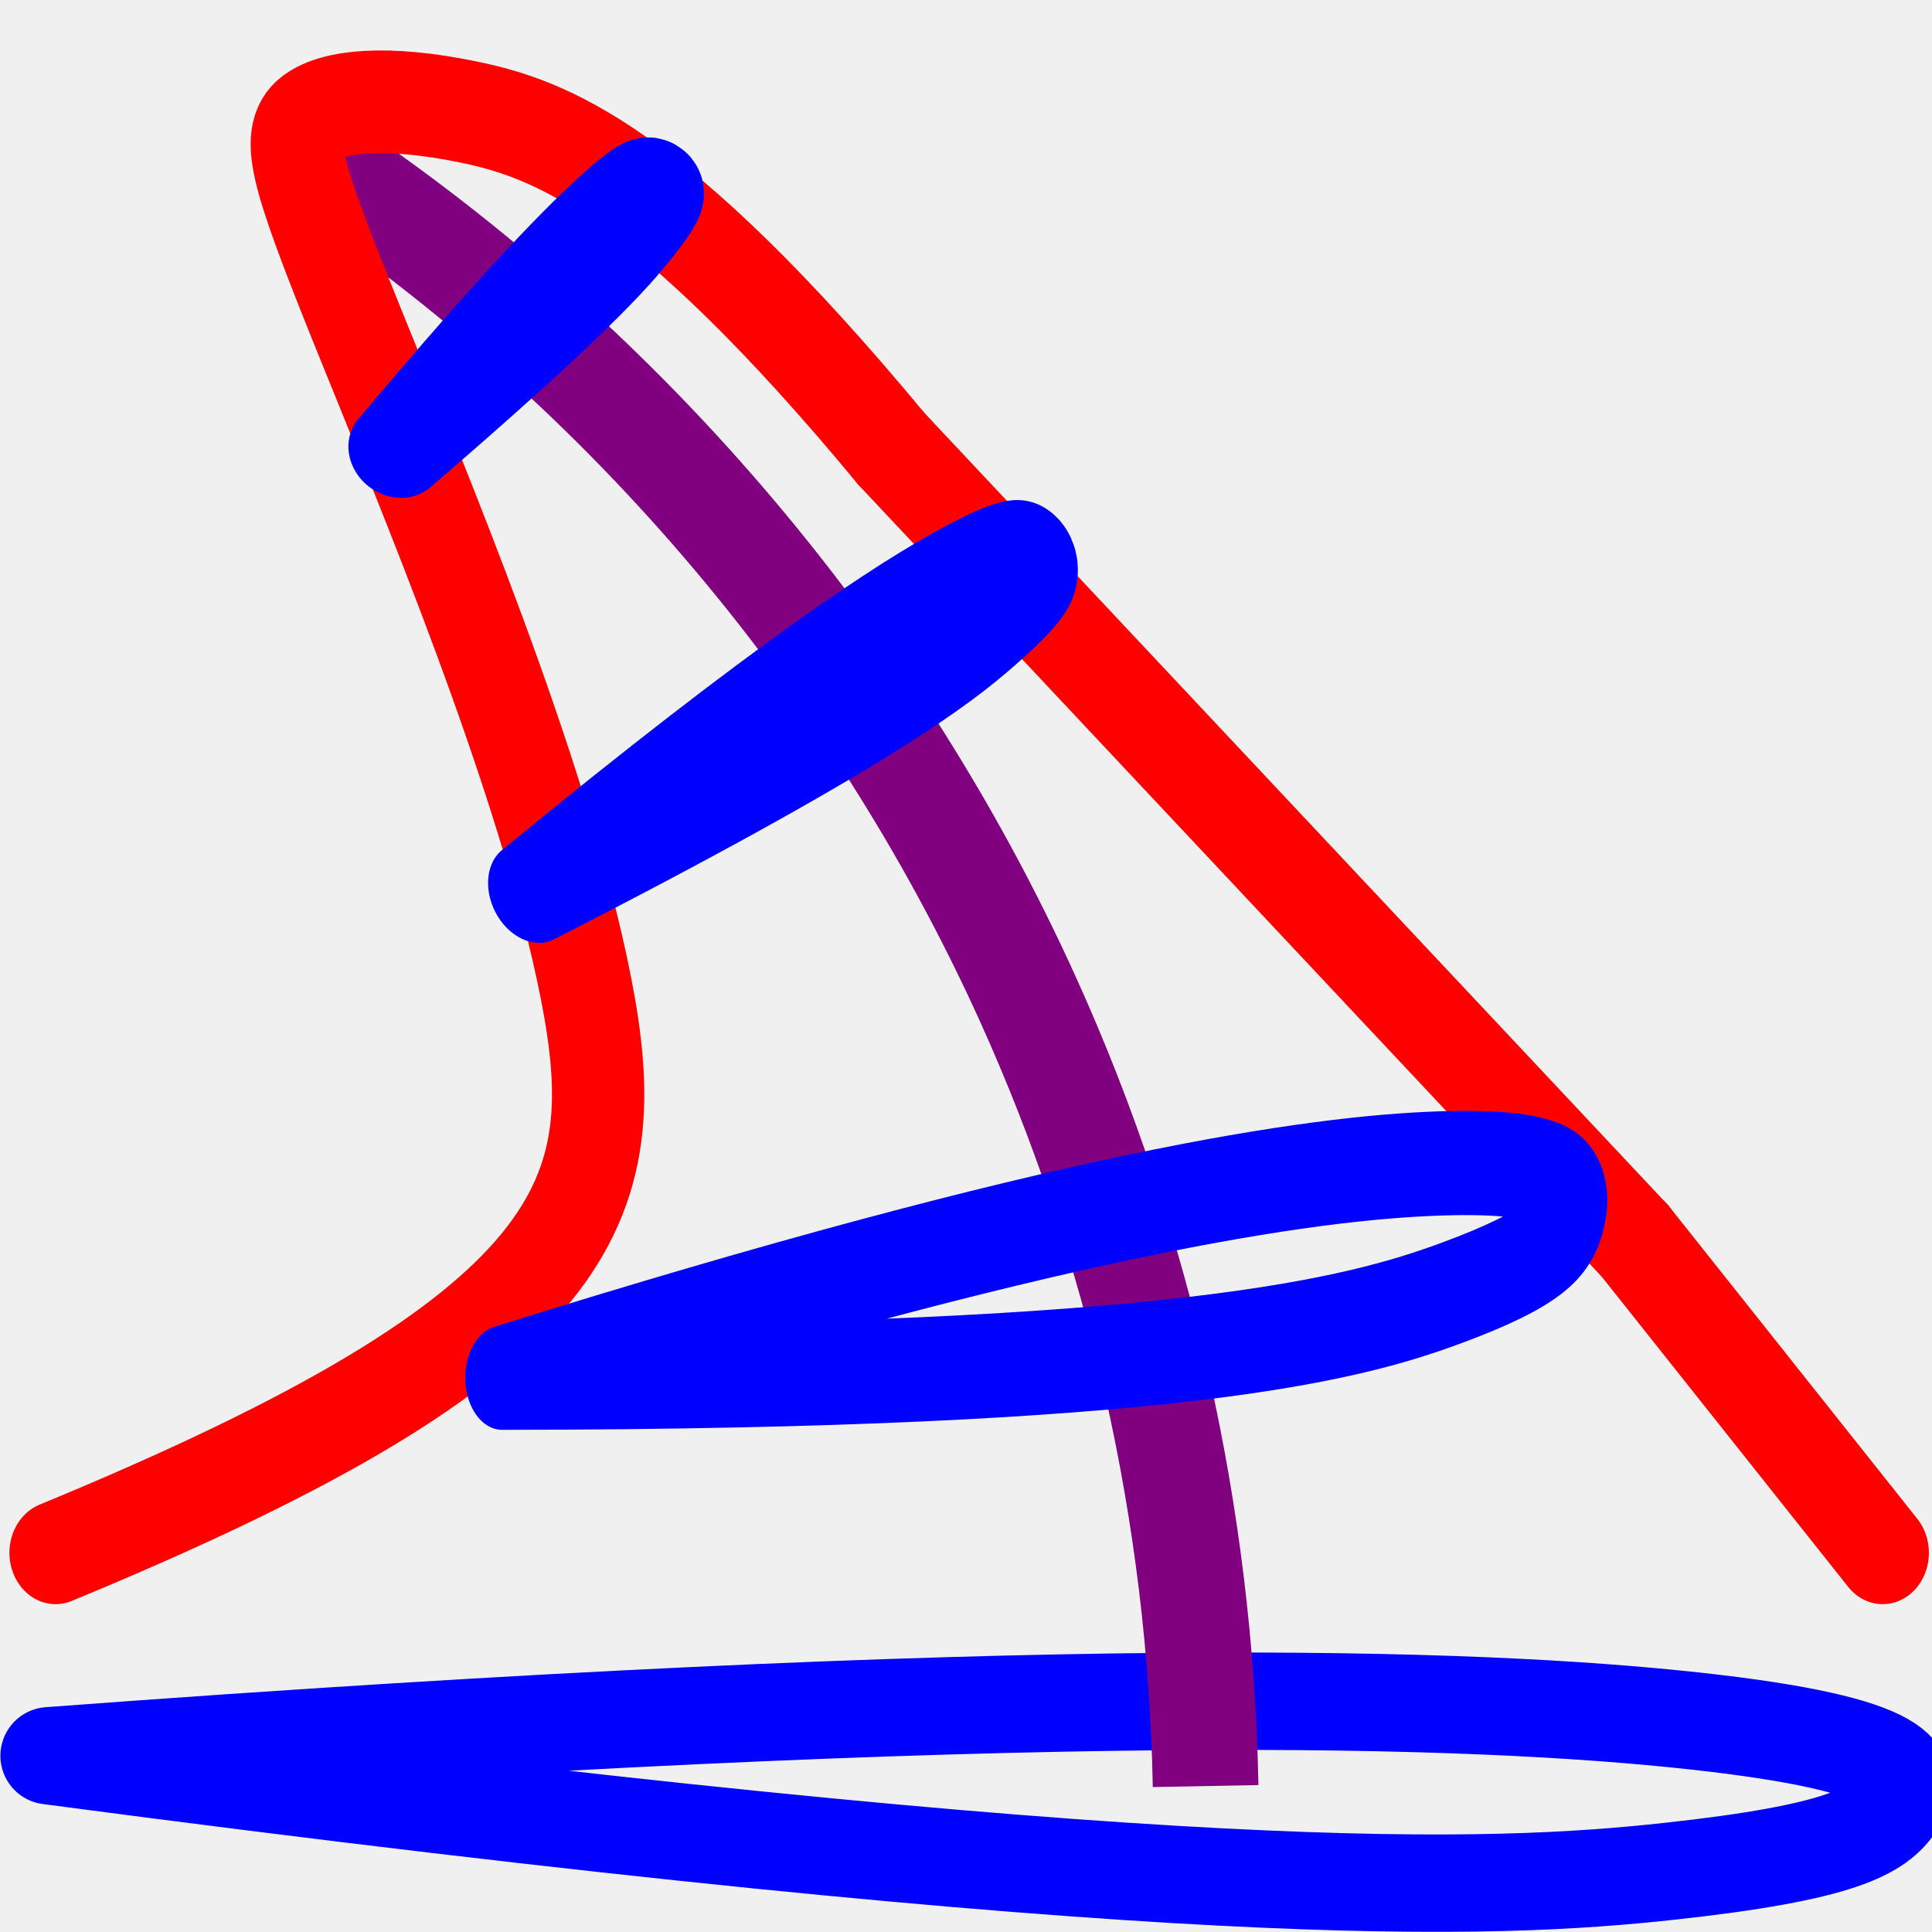
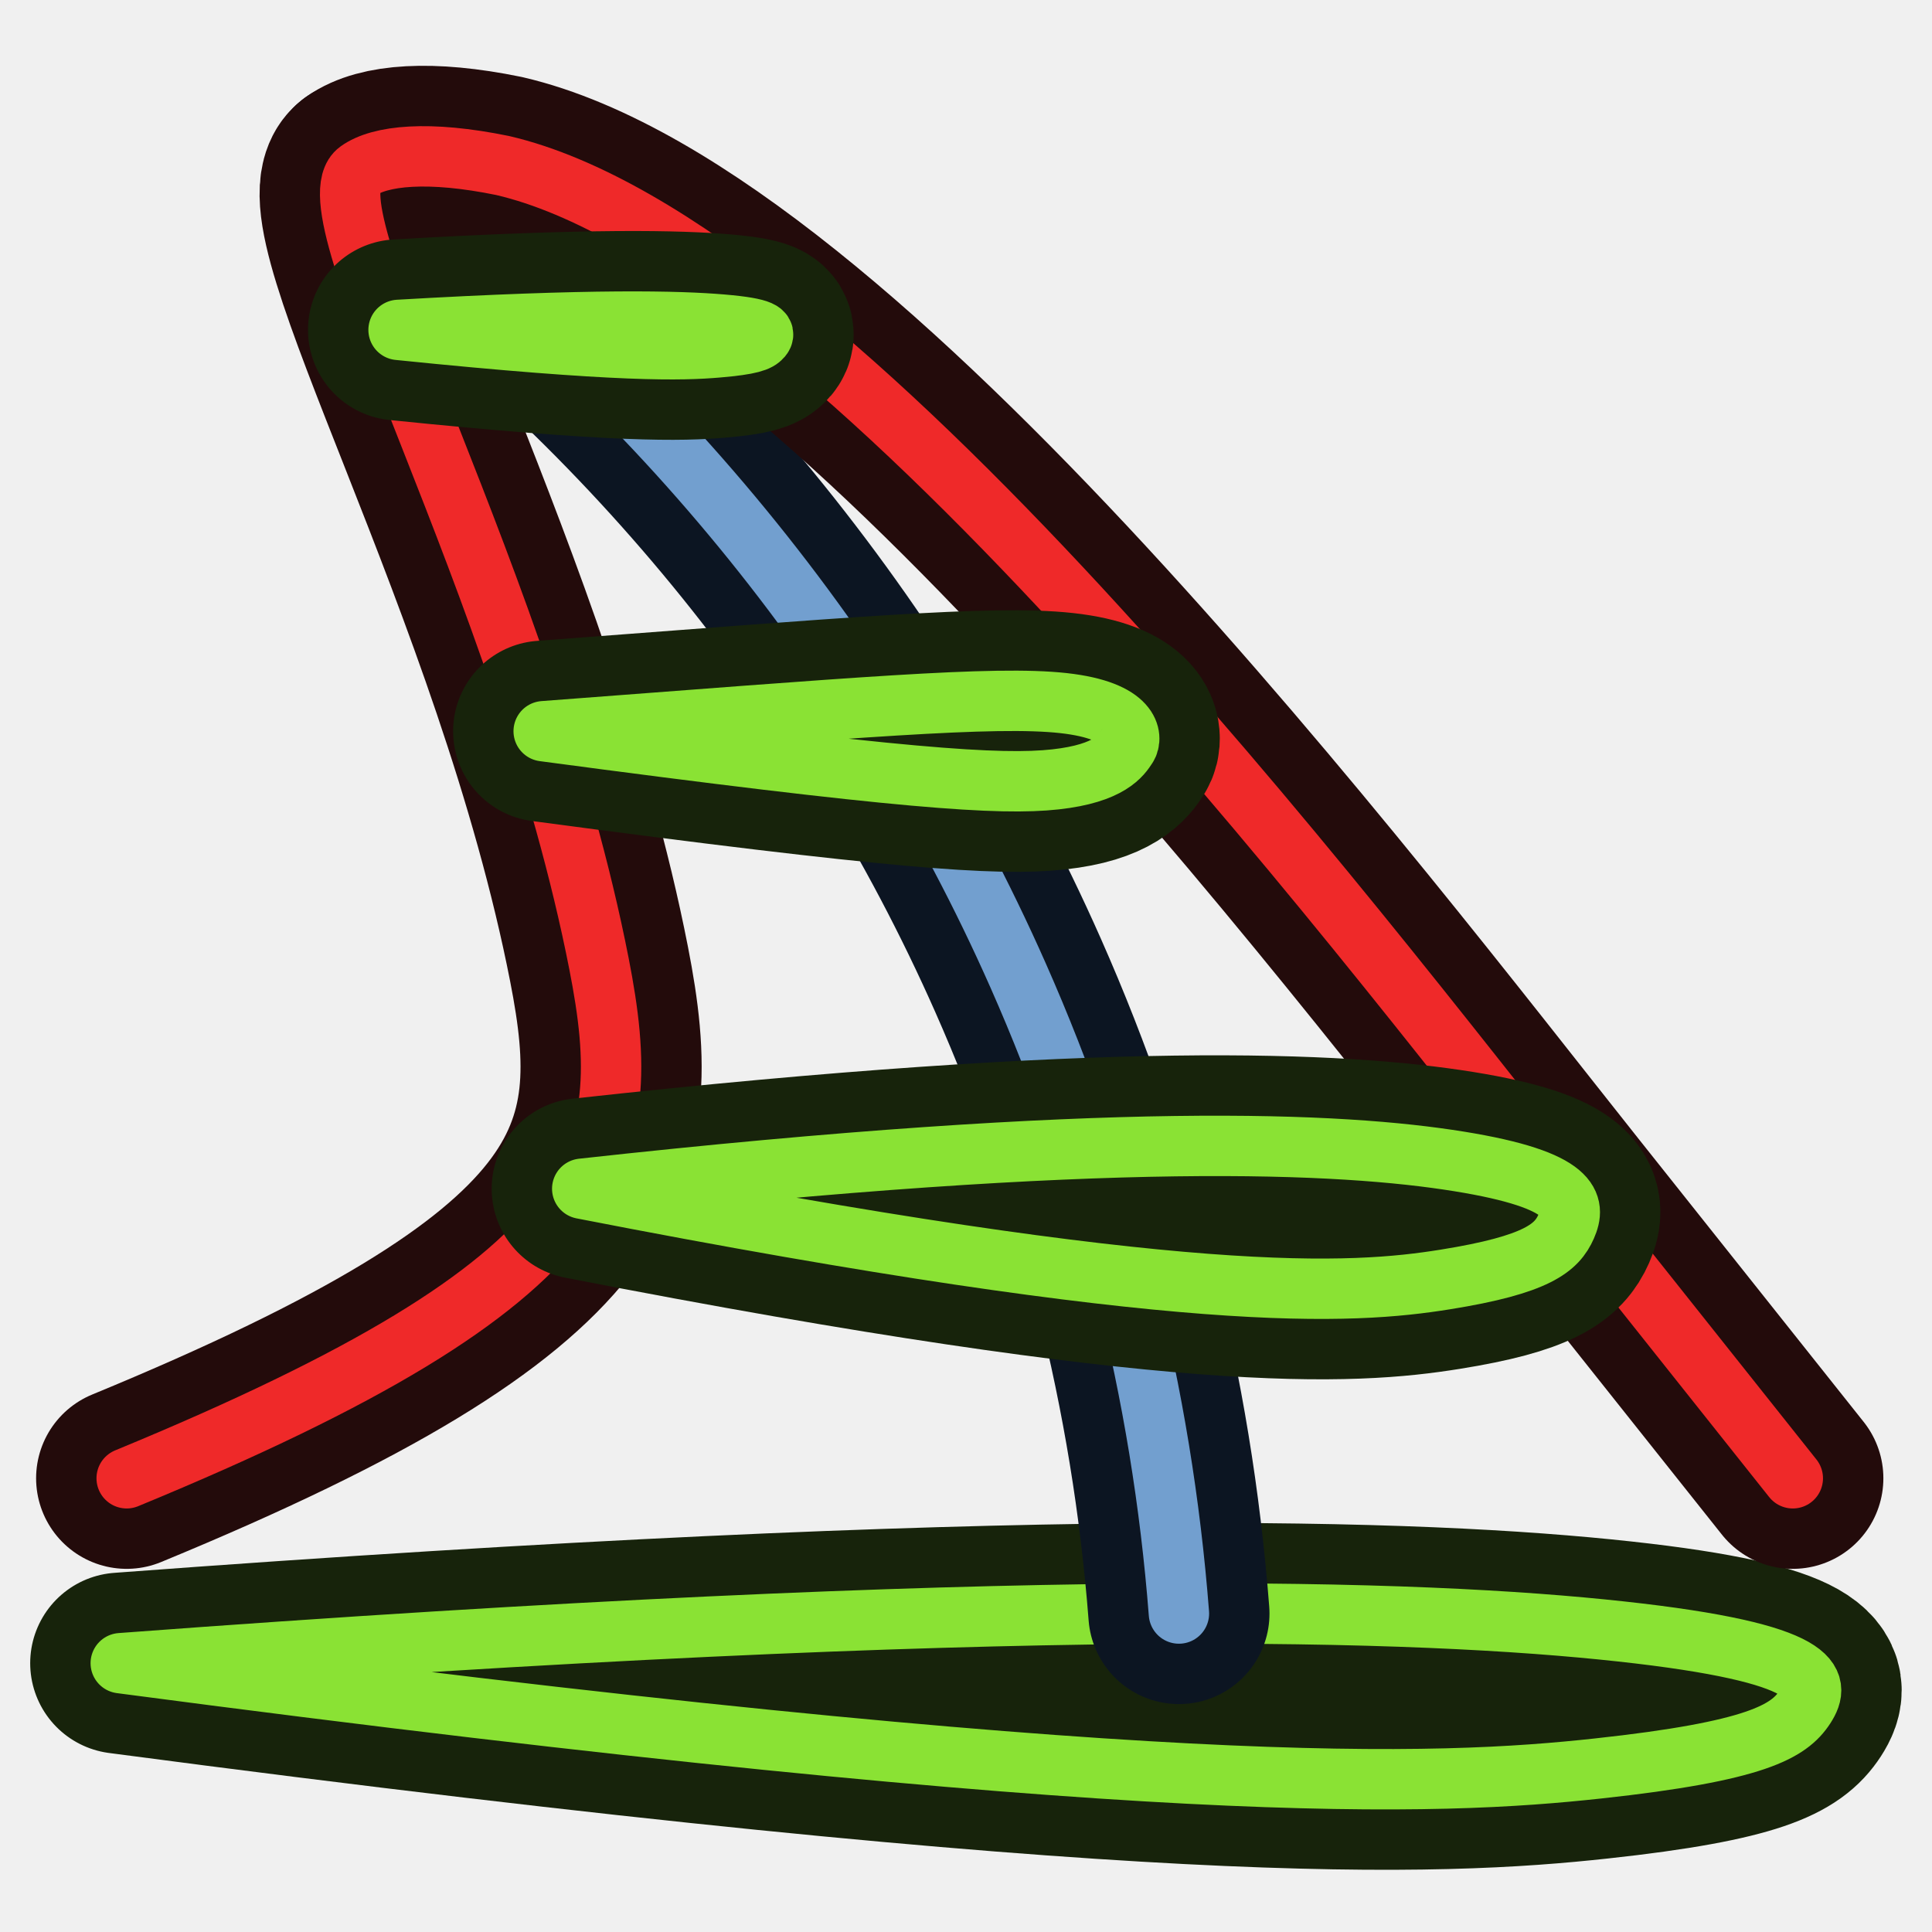
- <svg xmlns="http://www.w3.org/2000/svg" width="64" version="1.2" height="64" viewBox="0 0 169.333 169.333" id="svg235">
-   <defs id="defs6">
-     </defs>
-   <g style="font-style:normal;font-weight:400;font-size:31.75px;font-family:'Noto Sans';fill:none;fill-rule:evenodd;stroke:#000000;stroke-width:1;stroke-linecap:square;stroke-linejoin:bevel;stroke-opacity:1" id="g8" font-size="31.75" font-weight="400" font-style="normal" transform="translate(-1203.641,-1148.044)" />
-   <g style="font-style:normal;font-weight:400;font-size:31.75px;font-family:'Noto Sans';fill:none;fill-rule:evenodd;stroke:#000000;stroke-width:1;stroke-linecap:square;stroke-linejoin:bevel;stroke-opacity:1" id="g10" font-size="31.75" transform="translate(-1203.641,951.9563)" font-weight="400" font-style="normal" />
-   <g style="font-style:normal;font-weight:400;font-size:31.75px;font-family:'Noto Sans';fill:none;fill-rule:evenodd;stroke:#000000;stroke-width:1;stroke-linecap:square;stroke-linejoin:bevel;stroke-opacity:1" id="g12" font-size="31.75" transform="translate(-1203.641,951.9563)" font-weight="400" font-style="normal" />
-   <g style="font-style:normal;font-weight:400;font-size:31.75px;font-family:'Noto Sans';fill:none;fill-rule:evenodd;stroke:#000000;stroke-width:1;stroke-linecap:square;stroke-linejoin:bevel;stroke-opacity:1" id="g14" font-size="31.75" transform="matrix(2.82319,0,0,2.82258,-1203.641,-1148.044)" font-weight="400" font-style="normal" />
-   <g style="font-style:normal;font-weight:400;font-size:31.75px;font-family:'Noto Sans';fill:none;fill-rule:evenodd;stroke:#000000;stroke-width:1;stroke-linecap:square;stroke-linejoin:bevel;stroke-opacity:1" id="g16" font-size="31.75" transform="matrix(2.82319,0,0,2.82258,-1203.641,-1148.044)" font-weight="400" font-style="normal" />
-   <g style="font-style:normal;font-weight:400;font-size:31.75px;font-family:'Noto Sans';fill:none;fill-rule:evenodd;stroke:#000000;stroke-width:1;stroke-linecap:square;stroke-linejoin:bevel;stroke-opacity:1" id="g18" font-size="31.75" transform="matrix(2.82319,0,0,2.82258,-1203.641,-1148.044)" font-weight="400" font-style="normal" />
-   <g style="font-style:normal;font-weight:400;font-size:31.75px;font-family:'Noto Sans';fill:none;fill-rule:evenodd;stroke:#000000;stroke-width:1;stroke-linecap:square;stroke-linejoin:bevel;stroke-opacity:1" id="g20" font-size="31.75" transform="matrix(2.82319,0,0,2.82258,-1203.641,-1148.044)" font-weight="400" font-style="normal" />
-   <g style="font-style:normal;font-weight:400;font-size:31.75px;font-family:'Noto Sans';fill:none;fill-rule:evenodd;stroke:#000000;stroke-width:1;stroke-linecap:square;stroke-linejoin:bevel;stroke-opacity:1" id="g22" font-size="31.75" font-weight="400" font-style="normal" transform="translate(-1203.641,-1148.044)" />
-   <g style="font-style:normal;font-weight:400;font-size:31.75px;font-family:'Noto Sans';fill:none;fill-rule:evenodd;stroke:#000000;stroke-width:1;stroke-linecap:square;stroke-linejoin:bevel;stroke-opacity:1" id="g24" font-size="31.75" transform="matrix(2.82319,0,0,2.82258,-1203.641,-1148.044)" font-weight="400" font-style="normal" />
-   <g style="font-style:normal;font-weight:400;font-size:31.75px;font-family:'Noto Sans';fill:none;fill-rule:evenodd;stroke:#000000;stroke-width:1;stroke-linecap:square;stroke-linejoin:bevel;stroke-opacity:1" id="g26" font-size="31.75" transform="translate(284.4786,-98.04368)" font-weight="400" font-style="normal" />
-   <g style="font-style:normal;font-weight:400;font-size:31.75px;font-family:'Noto Sans';fill:none;fill-rule:evenodd;stroke:#000000;stroke-width:1;stroke-linecap:square;stroke-linejoin:bevel;stroke-opacity:1" id="g28" font-size="31.75" transform="translate(284.4786,-98.04368)" font-weight="400" font-style="normal" />
-   <g style="font-style:normal;font-weight:400;font-size:31.75px;font-family:'Noto Sans';fill:none;fill-rule:evenodd;stroke:#000000;stroke-width:1;stroke-linecap:square;stroke-linejoin:bevel;stroke-opacity:1" id="g30" font-size="31.75" transform="translate(277.4286,121.7663)" font-weight="400" font-style="normal" />
-   <g style="font-style:normal;font-weight:400;font-size:31.75px;font-family:'Noto Sans';fill:none;fill-rule:evenodd;stroke:#000000;stroke-width:1;stroke-linecap:square;stroke-linejoin:bevel;stroke-opacity:1" id="g32" font-size="31.75" transform="matrix(0.353,0,0,0.353,269.4286,174.6263)" font-weight="400" font-style="normal" />
-   <g style="font-style:normal;font-weight:400;font-size:31.75px;font-family:'Noto Sans';fill:none;fill-rule:evenodd;stroke:#000000;stroke-width:1;stroke-linecap:square;stroke-linejoin:bevel;stroke-opacity:1" id="g34" font-size="31.75" transform="matrix(0.353,0,0,0.353,269.4286,174.6263)" font-weight="400" font-style="normal" />
-   <g style="font-style:normal;font-weight:400;font-size:31.75px;font-family:'Noto Sans';fill:none;fill-rule:evenodd;stroke:#000000;stroke-width:1;stroke-linecap:square;stroke-linejoin:bevel;stroke-opacity:1" id="g36" font-size="31.75" transform="matrix(0.353,0,0,0.353,269.4286,174.6263)" font-weight="400" font-style="normal" />
-   <g style="font-style:normal;font-weight:400;font-size:31.75px;font-family:'Noto Sans';fill:none;fill-rule:evenodd;stroke:#000000;stroke-width:1;stroke-linecap:square;stroke-linejoin:bevel;stroke-opacity:1" id="g38" font-size="31.75" transform="matrix(0.353,0,0,0.353,269.4286,174.6263)" font-weight="400" font-style="normal" />
-   <g style="font-style:normal;font-weight:400;font-size:31.75px;font-family:'Noto Sans';fill:none;fill-rule:evenodd;stroke:#000000;stroke-width:1;stroke-linecap:square;stroke-linejoin:bevel;stroke-opacity:1" id="g40" font-size="31.75" font-weight="400" font-style="normal" transform="translate(-1203.641,-1148.044)" />
-   <g style="font-style:normal;font-weight:400;font-size:31.75px;font-family:'Noto Sans';fill:none;fill-rule:evenodd;stroke:#000000;stroke-width:1;stroke-linecap:square;stroke-linejoin:bevel;stroke-opacity:1" id="g42" font-size="31.75" transform="matrix(0.353,0,0,0.353,269.4286,174.6263)" font-weight="400" font-style="normal" />
-   <g style="font-style:normal;font-weight:400;font-size:31.75px;font-family:'Noto Sans';fill:none;fill-rule:evenodd;stroke:#000000;stroke-width:1;stroke-linecap:square;stroke-linejoin:bevel;stroke-opacity:1" id="g44" font-size="31.75" transform="matrix(0.353,0,0,0.353,269.4286,174.6263)" font-weight="400" font-style="normal" />
-   <g style="font-style:normal;font-weight:400;font-size:31.75px;font-family:'Noto Sans';fill:none;fill-rule:evenodd;stroke:#000000;stroke-width:1;stroke-linecap:square;stroke-linejoin:bevel;stroke-opacity:1" id="g46" font-size="31.75" transform="translate(277.4286,121.7663)" font-weight="400" font-style="normal" />
-   <g style="font-style:normal;font-weight:400;font-size:31.75px;font-family:'Noto Sans';fill:none;fill-rule:evenodd;stroke:#000000;stroke-width:1;stroke-linecap:square;stroke-linejoin:bevel;stroke-opacity:1" id="g48" font-size="31.75" transform="translate(284.4786,-98.04368)" font-weight="400" font-style="normal" />
-   <g style="font-style:normal;font-weight:400;font-size:31.75px;font-family:'Noto Sans';fill:none;fill-opacity:1;fill-rule:evenodd;stroke:none;stroke-width:26.458;stroke-linecap:square;stroke-linejoin:bevel;stroke-miterlimit:4;stroke-dasharray:none" id="g52" font-size="31.75" transform="matrix(0.3057893,0,0,0.3402622,87.19045,78.56593)" font-weight="400" font-style="normal">
-     <path style="vector-effect:non-scaling-stroke;fill:none;fill-rule:evenodd;stroke-width:26.458;stroke-miterlimit:4;stroke-dasharray:none" id="path50" d="m -265.5,169.083 c 325.6,38.71 414.65,34.617 464.342,29.766 49.691,-4.852 60.025,-10.462 65.041,-17.398 5.017,-6.936 4.717,-15.198 -57.808,-21.337 C 143.55,153.974 18.8,149.958 -265.5,169.083" />
-   </g>
-   <g style="font-style:normal;font-weight:400;font-size:31.75px;font-family:'Noto Sans';fill:none;fill-rule:evenodd;stroke:#000000;stroke-width:1;stroke-linecap:square;stroke-linejoin:bevel;stroke-opacity:1" id="g54" font-size="31.75" transform="translate(284.4786,-98.04368)" font-weight="400" font-style="normal" />
-   <g style="font-style:normal;font-weight:400;font-size:31.75px;font-family:'Noto Sans';fill:none;fill-rule:evenodd;stroke:#000000;stroke-width:1;stroke-linecap:square;stroke-linejoin:bevel;stroke-opacity:1" id="g56" font-size="31.75" transform="translate(284.4786,-98.04368)" font-weight="400" font-style="normal" />
-   <g style="font-style:normal;font-weight:400;font-size:31.75px;font-family:'Noto Sans';fill:none;fill-rule:evenodd;stroke:#000000;stroke-width:1;stroke-linecap:square;stroke-linejoin:bevel;stroke-opacity:1" id="g58" font-size="31.75" transform="translate(284.4786,-98.04368)" font-weight="400" font-style="normal" />
-   <g style="font-style:normal;font-weight:400;font-size:31.75px;font-family:'Noto Sans';fill:none;fill-rule:evenodd;stroke:#000000;stroke-width:1;stroke-linecap:square;stroke-linejoin:bevel;stroke-opacity:1" id="g60" font-size="31.75" font-weight="400" font-style="normal" transform="translate(-1203.641,-1148.044)" />
-   <g style="font-style:normal;font-weight:400;font-size:31.75px;font-family:'Noto Sans';fill:none;fill-rule:evenodd;stroke:#000000;stroke-width:1;stroke-linecap:square;stroke-linejoin:bevel;stroke-opacity:1" id="g62" font-size="31.75" transform="translate(284.4786,-98.04368)" font-weight="400" font-style="normal" />
-   <g style="font-style:normal;font-weight:400;font-size:31.75px;font-family:'Noto Sans';fill:none;fill-rule:evenodd;stroke:#000000;stroke-width:1;stroke-linecap:square;stroke-linejoin:bevel;stroke-opacity:1" id="g64" font-size="31.75" transform="translate(284.4786,-98.04368)" font-weight="400" font-style="normal" />
-   <g style="font-style:normal;font-weight:400;font-size:31.75px;font-family:'Noto Sans';fill:none;fill-rule:evenodd;stroke:#000000;stroke-width:1;stroke-linecap:square;stroke-linejoin:bevel;stroke-opacity:1" id="g70" font-size="31.75" transform="translate(284.4786,-98.04368)" font-weight="400" font-style="normal" />
-   <g style="font-style:normal;font-weight:400;font-size:31.75px;font-family:'Noto Sans';fill:none;fill-rule:evenodd;stroke:#000000;stroke-width:1;stroke-linecap:square;stroke-linejoin:bevel;stroke-opacity:1" id="g72" font-size="31.75" transform="translate(284.4786,-98.04368)" font-weight="400" font-style="normal" />
-   <g style="font-style:normal;font-weight:400;font-size:31.75px;font-family:'Noto Sans';fill:none;fill-rule:evenodd;stroke:#000000;stroke-width:1;stroke-linecap:square;stroke-linejoin:bevel;stroke-opacity:1" id="g74" font-size="31.75" transform="translate(284.4786,-98.04368)" font-weight="400" font-style="normal" />
-   <g style="font-style:normal;font-weight:400;font-size:31.75px;font-family:'Noto Sans';fill:none;fill-rule:evenodd;stroke:#000000;stroke-width:1;stroke-linecap:square;stroke-linejoin:bevel;stroke-opacity:1" id="g76" font-size="31.75" font-weight="400" font-style="normal" transform="translate(-1203.641,-1148.044)" />
-   <g style="font-style:normal;font-weight:400;font-size:31.75px;font-family:'Noto Sans';fill:none;fill-rule:evenodd;stroke:#000000;stroke-width:1;stroke-linecap:square;stroke-linejoin:bevel;stroke-opacity:1" id="g78" font-size="31.75" transform="translate(284.4786,-98.04368)" font-weight="400" font-style="normal" />
-   <g style="font-style:normal;font-weight:400;font-size:31.75px;font-family:'Noto Sans';fill:none;fill-rule:evenodd;stroke:#000000;stroke-width:1;stroke-linecap:square;stroke-linejoin:bevel;stroke-opacity:1" id="g80" font-size="31.75" transform="translate(284.4786,-98.04368)" font-weight="400" font-style="normal" />
-   <g style="font-style:normal;font-weight:400;font-size:31.75px;font-family:'Noto Sans';fill:none;fill-rule:evenodd;stroke:#000000;stroke-width:1;stroke-linecap:square;stroke-linejoin:bevel;stroke-opacity:1" id="g86" font-size="31.75" transform="translate(284.4786,-98.04368)" font-weight="400" font-style="normal" />
-   <g style="font-style:normal;font-weight:400;font-size:31.75px;font-family:'Noto Sans';fill:none;fill-rule:evenodd;stroke:#000000;stroke-width:1;stroke-linecap:square;stroke-linejoin:bevel;stroke-opacity:1" id="g88" font-size="31.75" transform="translate(284.4786,-98.04368)" font-weight="400" font-style="normal" />
-   <g style="font-style:normal;font-weight:400;font-size:31.75px;font-family:'Noto Sans';fill:none;fill-rule:evenodd;stroke:#000000;stroke-width:1;stroke-linecap:square;stroke-linejoin:bevel;stroke-opacity:1" id="g90" font-size="31.75" transform="translate(284.4786,-98.04368)" font-weight="400" font-style="normal" />
-   <g style="font-style:normal;font-weight:400;font-size:31.75px;font-family:'Noto Sans';fill:none;fill-rule:evenodd;stroke:#000000;stroke-width:1;stroke-linecap:square;stroke-linejoin:bevel;stroke-opacity:1" id="g92" font-size="31.75" font-weight="400" font-style="normal" transform="translate(-1203.641,-1148.044)" />
-   <g style="font-style:normal;font-weight:400;font-size:31.75px;font-family:'Noto Sans';fill:none;fill-rule:evenodd;stroke:#000000;stroke-width:1;stroke-linecap:square;stroke-linejoin:bevel;stroke-opacity:1" id="g94" font-size="31.75" transform="translate(284.4786,-98.04368)" font-weight="400" font-style="normal" />
-   <g style="font-style:normal;font-weight:400;font-size:31.75px;font-family:'Noto Sans';fill:none;fill-rule:evenodd;stroke:#000000;stroke-width:1;stroke-linecap:square;stroke-linejoin:bevel;stroke-opacity:1" id="g96" font-size="31.75" transform="translate(284.4786,-98.04368)" font-weight="400" font-style="normal" />
-   <g style="font-style:normal;font-weight:400;font-size:31.75px;font-family:'Noto Sans';fill:none;fill-rule:evenodd;stroke:#000000;stroke-width:1;stroke-linecap:square;stroke-linejoin:bevel;stroke-opacity:1" id="g102" font-size="31.75" transform="translate(284.4786,-98.04368)" font-weight="400" font-style="normal" />
-   <g style="font-style:normal;font-weight:400;font-size:31.75px;font-family:'Noto Sans';fill:none;fill-rule:evenodd;stroke:#000000;stroke-width:1;stroke-linecap:square;stroke-linejoin:bevel;stroke-opacity:1" id="g104" font-size="31.75" transform="translate(284.4786,-98.04368)" font-weight="400" font-style="normal" />
-   <g style="font-style:normal;font-weight:400;font-size:31.75px;font-family:'Noto Sans';fill:none;fill-rule:evenodd;stroke:#000000;stroke-width:1;stroke-linecap:square;stroke-linejoin:bevel;stroke-opacity:1" id="g106" font-size="31.75" transform="translate(284.4786,-98.04368)" font-weight="400" font-style="normal" />
-   <g style="font-style:normal;font-weight:400;font-size:31.75px;font-family:'Noto Sans';fill:none;fill-rule:evenodd;stroke:#000000;stroke-width:1;stroke-linecap:square;stroke-linejoin:bevel;stroke-opacity:1" id="g108" font-size="31.75" font-weight="400" font-style="normal" transform="translate(-1203.641,-1148.044)" />
-   <g style="font-style:normal;font-weight:400;font-size:31.75px;font-family:'Noto Sans';fill:none;fill-rule:evenodd;stroke:#000000;stroke-width:1;stroke-linecap:square;stroke-linejoin:bevel;stroke-opacity:1" id="g110" font-size="31.75" transform="translate(284.4786,-98.04368)" font-weight="400" font-style="normal" />
-   <g style="font-style:normal;font-weight:400;font-size:31.75px;font-family:'Noto Sans';fill:none;fill-rule:evenodd;stroke:#000000;stroke-width:1;stroke-linecap:square;stroke-linejoin:bevel;stroke-opacity:1" id="g112" font-size="31.75" transform="translate(284.4786,-98.04368)" font-weight="400" font-style="normal" />
-   <g style="font-style:normal;font-weight:400;font-size:31.75px;font-family:'Noto Sans';fill:none;fill-rule:evenodd;stroke:#000000;stroke-width:1;stroke-linecap:square;stroke-linejoin:bevel;stroke-opacity:1" id="g118" font-size="31.75" transform="translate(284.4786,-98.04368)" font-weight="400" font-style="normal" />
-   <g style="font-style:normal;font-weight:400;font-size:31.75px;font-family:'Noto Sans';fill:none;fill-rule:evenodd;stroke:#000000;stroke-width:1;stroke-linecap:square;stroke-linejoin:bevel;stroke-opacity:1" id="g120" font-size="31.75" transform="translate(284.4786,-98.04368)" font-weight="400" font-style="normal" />
-   <g style="font-style:normal;font-weight:400;font-size:31.75px;font-family:'Noto Sans';fill:none;fill-rule:evenodd;stroke:#000000;stroke-width:1;stroke-linecap:square;stroke-linejoin:bevel;stroke-opacity:1" id="g122" font-size="31.75" transform="translate(284.4786,-98.04368)" font-weight="400" font-style="normal" />
-   <g style="font-style:normal;font-weight:400;font-size:31.75px;font-family:'Noto Sans';fill:none;fill-rule:evenodd;stroke:#000000;stroke-width:1;stroke-linecap:square;stroke-linejoin:bevel;stroke-opacity:1" id="g124" font-size="31.75" font-weight="400" font-style="normal" transform="translate(-1203.641,-1148.044)" />
-   <g style="font-style:normal;font-weight:400;font-size:31.75px;font-family:'Noto Sans';fill:none;fill-rule:evenodd;stroke:#000000;stroke-width:1;stroke-linecap:square;stroke-linejoin:bevel;stroke-opacity:1" id="g126" font-size="31.75" transform="translate(284.4786,-98.04368)" font-weight="400" font-style="normal" />
-   <g style="font-style:normal;font-weight:400;font-size:31.75px;font-family:'Noto Sans';fill:none;fill-rule:evenodd;stroke:#000000;stroke-width:1;stroke-linecap:square;stroke-linejoin:bevel;stroke-opacity:1" id="g128" font-size="31.75" transform="translate(284.4786,-98.04368)" font-weight="400" font-style="normal" />
-   <g style="font-style:normal;font-weight:400;font-size:31.75px;font-family:'Noto Sans';fill:none;fill-rule:evenodd;stroke:#000000;stroke-width:1;stroke-linecap:square;stroke-linejoin:bevel;stroke-opacity:1" id="g134" font-size="31.75" transform="translate(284.4786,-98.04368)" font-weight="400" font-style="normal" />
-   <g style="font-style:normal;font-weight:400;font-size:31.75px;font-family:'Noto Sans';fill:none;fill-rule:evenodd;stroke:#000000;stroke-width:1;stroke-linecap:square;stroke-linejoin:bevel;stroke-opacity:1" id="g136" font-size="31.75" transform="translate(284.4786,-98.04368)" font-weight="400" font-style="normal" />
-   <g style="font-style:normal;font-weight:400;font-size:31.75px;font-family:'Noto Sans';fill:none;fill-rule:evenodd;stroke:#000000;stroke-width:1;stroke-linecap:square;stroke-linejoin:bevel;stroke-opacity:1" id="g138" font-size="31.75" transform="translate(284.4786,-98.04368)" font-weight="400" font-style="normal" />
-   <g style="font-style:normal;font-weight:400;font-size:31.75px;font-family:'Noto Sans';fill:none;fill-rule:evenodd;stroke:#000000;stroke-width:1;stroke-linecap:square;stroke-linejoin:bevel;stroke-opacity:1" id="g140" font-size="31.75" font-weight="400" font-style="normal" transform="translate(-1203.641,-1148.044)" />
-   <g style="font-style:normal;font-weight:400;font-size:31.75px;font-family:'Noto Sans';fill:none;fill-rule:evenodd;stroke:#000000;stroke-width:1;stroke-linecap:square;stroke-linejoin:bevel;stroke-opacity:1" id="g142" font-size="31.75" transform="translate(284.4786,-98.04368)" font-weight="400" font-style="normal" />
-   <g style="font-style:normal;font-weight:400;font-size:31.75px;font-family:'Noto Sans';fill:none;fill-rule:evenodd;stroke:#000000;stroke-width:1;stroke-linecap:square;stroke-linejoin:bevel;stroke-opacity:1" id="g144" font-size="31.75" transform="translate(284.4786,-98.04368)" font-weight="400" font-style="normal" />
-   <g style="font-style:normal;font-weight:400;font-size:31.75px;font-family:'Noto Sans';fill:#ffffff;fill-opacity:1;fill-rule:evenodd;stroke:none;stroke-width:26.458;stroke-linecap:square;stroke-linejoin:bevel;stroke-miterlimit:4;stroke-dasharray:none" id="g148" font-size="31.75" transform="matrix(0.3057893,0,0,0.3402622,87.19045,78.56593)" font-weight="400" font-style="normal">
-     <path style="vector-effect:non-scaling-stroke;fill-rule:evenodd;stroke-width:26.458;stroke-miterlimit:4;stroke-dasharray:none" id="path146" d="m 254.5,169.083 -71,-80.311 -213.1,-204.021 c -66.9,-72.515 -98.15,-82.53 -121.425,-86.829 -23.275,-4.298 -38.575,-2.881 -45.375,1.509 -6.8,4.39 -5.1,11.753 13.433,53.055 18.534,41.303 53.9,116.545 65.809,171.249 11.908,54.703 0.358,88.868 -152.042,145.348 152.4,-56.48 163.95,-90.645 152.042,-145.348 -11.909,-54.703 -47.275,-129.946 -65.809,-171.249 -18.533,-41.302 -20.233,-48.665 -13.433,-53.055 6.8,-4.39 22.1,-5.807 45.375,-1.509 23.275,4.299 54.525,14.314 121.425,86.829 l 213.1,204.021 71,80.311" />
-   </g>
-   <g style="font-style:normal;font-weight:400;font-size:31.75px;font-family:'Noto Sans';fill:none;fill-rule:evenodd;stroke:#000000;stroke-width:1;stroke-linecap:square;stroke-linejoin:bevel;stroke-opacity:1" id="g150" font-size="31.75" transform="translate(284.4786,-98.04368)" font-weight="400" font-style="normal" />
-   <g style="font-style:normal;font-weight:400;font-size:31.75px;font-family:'Noto Sans';fill:none;fill-rule:evenodd;stroke:#000000;stroke-width:1;stroke-linecap:square;stroke-linejoin:bevel;stroke-opacity:1" id="g152" font-size="31.75" transform="translate(284.4786,-98.04368)" font-weight="400" font-style="normal" />
-   <g style="font-style:normal;font-weight:400;font-size:31.75px;font-family:'Noto Sans';fill:none;fill-rule:evenodd;stroke:#000000;stroke-width:1;stroke-linecap:square;stroke-linejoin:bevel;stroke-opacity:1" id="g154" font-size="31.75" transform="translate(284.4786,-98.04368)" font-weight="400" font-style="normal" />
-   <g style="font-style:normal;font-weight:400;font-size:31.75px;font-family:'Noto Sans';fill:none;fill-rule:evenodd;stroke:#000000;stroke-width:1;stroke-linecap:square;stroke-linejoin:bevel;stroke-opacity:1" id="g156" font-size="31.75" font-weight="400" font-style="normal" transform="translate(-1203.641,-1148.044)" />
-   <g style="font-style:normal;font-weight:400;font-size:31.75px;font-family:'Noto Sans';fill:none;fill-rule:evenodd;stroke:#000000;stroke-width:1;stroke-linecap:square;stroke-linejoin:bevel;stroke-opacity:1" id="g158" font-size="31.75" transform="translate(284.4786,-98.04368)" font-weight="400" font-style="normal" />
-   <g style="font-style:normal;font-weight:400;font-size:31.75px;font-family:'Noto Sans';fill:none;fill-rule:evenodd;stroke:#000000;stroke-width:1;stroke-linecap:square;stroke-linejoin:bevel;stroke-opacity:1" id="g160" font-size="31.75" transform="translate(284.4786,-98.04368)" font-weight="400" font-style="normal" />
-   <g style="font-style:normal;font-weight:400;font-size:31.75px;font-family:'Noto Sans';fill:none;fill-rule:evenodd;stroke:#000000;stroke-width:1;stroke-linecap:square;stroke-linejoin:bevel;stroke-opacity:1" id="g166" font-size="31.75" transform="translate(284.4786,-98.04368)" font-weight="400" font-style="normal" />
-   <g style="font-style:normal;font-weight:400;font-size:31.75px;font-family:'Noto Sans';fill:none;fill-rule:evenodd;stroke:#000000;stroke-width:1;stroke-linecap:square;stroke-linejoin:bevel;stroke-opacity:1" id="g168" font-size="31.75" transform="translate(284.4786,-98.04368)" font-weight="400" font-style="normal" />
-   <g style="font-style:normal;font-weight:400;font-size:31.75px;font-family:'Noto Sans';fill:none;fill-rule:evenodd;stroke:#000000;stroke-width:1;stroke-linecap:square;stroke-linejoin:bevel;stroke-opacity:1" id="g174" font-size="31.75" transform="translate(284.4786,-98.04368)" font-weight="400" font-style="normal" />
-   <g style="font-style:normal;font-weight:400;font-size:31.75px;font-family:'Noto Sans';fill:none;fill-rule:evenodd;stroke:#000000;stroke-width:1;stroke-linecap:square;stroke-linejoin:bevel;stroke-opacity:1" id="g176" font-size="31.75" transform="translate(284.4786,-98.04368)" font-weight="400" font-style="normal" />
-   <g style="font-style:normal;font-weight:400;font-size:31.75px;font-family:'Noto Sans';fill:none;fill-rule:evenodd;stroke:#000000;stroke-width:1;stroke-linecap:square;stroke-linejoin:bevel;stroke-opacity:1" id="g182" font-size="31.75" transform="translate(284.4786,-98.04368)" font-weight="400" font-style="normal" />
-   <g style="font-style:normal;font-weight:400;font-size:31.75px;font-family:'Noto Sans';fill:none;fill-rule:evenodd;stroke:#000000;stroke-width:1;stroke-linecap:square;stroke-linejoin:bevel;stroke-opacity:1" id="g184" font-size="31.75" transform="translate(284.4786,-98.04368)" font-weight="400" font-style="normal" />
-   <g style="font-style:normal;font-weight:400;font-size:31.75px;font-family:'Noto Sans';fill:none;fill-rule:evenodd;stroke:#000000;stroke-width:1;stroke-linecap:square;stroke-linejoin:bevel;stroke-opacity:1" id="g190" font-size="31.75" transform="translate(284.4786,-98.04368)" font-weight="400" font-style="normal" />
-   <g style="font-style:normal;font-weight:400;font-size:31.75px;font-family:'Noto Sans';fill:none;fill-rule:evenodd;stroke:#000000;stroke-width:1;stroke-linecap:square;stroke-linejoin:bevel;stroke-opacity:1" id="g192" font-size="31.75" transform="translate(284.4786,-98.04368)" font-weight="400" font-style="normal" />
-   <g style="font-style:normal;font-weight:400;font-size:31.75px;font-family:'Noto Sans';fill:none;fill-rule:evenodd;stroke:#000000;stroke-width:1;stroke-linecap:square;stroke-linejoin:bevel;stroke-opacity:1" id="g198" font-size="31.75" transform="translate(284.4786,-98.04368)" font-weight="400" font-style="normal" />
-   <g style="font-style:normal;font-weight:400;font-size:31.75px;font-family:'Noto Sans';fill:none;fill-rule:evenodd;stroke:#000000;stroke-width:1;stroke-linecap:square;stroke-linejoin:bevel;stroke-opacity:1" id="g200" font-size="31.75" transform="translate(284.4786,-98.04368)" font-weight="400" font-style="normal" />
-   <g style="font-style:normal;font-weight:400;font-size:31.75px;font-family:'Noto Sans';fill:none;fill-rule:evenodd;stroke:#800080;stroke-width:26.458;stroke-linecap:round;stroke-linejoin:bevel;stroke-miterlimit:4;stroke-dasharray:none;stroke-opacity:1" id="g204" font-size="31.75" transform="translate(284.4786,-98.04368)" font-weight="400" font-style="normal">
-     <path style="vector-effect:none;fill-rule:evenodd;stroke:#0000ff;stroke-width:8.535;stroke-miterlimit:4;stroke-dasharray:none" id="path202" d="m -280.176,251.93 c 99.565,13.172 126.796,11.779 141.991,10.128 15.195,-1.651 18.355,-3.56 19.889,-5.92 1.534,-2.36 1.442,-5.171 -17.677,-7.26 -19.119,-2.089 -57.267,-3.456 -144.203,3.052" />
-     <path style="fill:none;stroke:#800080;stroke-width:9.26;stroke-linecap:butt;stroke-linejoin:miter;stroke-miterlimit:4;stroke-dasharray:none;stroke-opacity:1" d="m -178.811,254.586 c -0.45,-23.725 -5.784,-47.346 -15.572,-68.962 -13.687,-30.225 -36.159,-56.409 -63.957,-74.523" id="path922" />
-   </g>
-   <g style="font-style:normal;font-weight:400;font-size:31.75px;font-family:'Noto Sans';fill:none;fill-rule:evenodd;stroke:#000000;stroke-width:1;stroke-linecap:square;stroke-linejoin:bevel;stroke-opacity:1" id="g206" font-size="31.75" transform="translate(284.4786,-98.04368)" font-weight="400" font-style="normal" />
-   <g style="font-style:normal;font-weight:400;font-size:31.75px;font-family:'Noto Sans';fill:none;fill-rule:evenodd;stroke:#000000;stroke-width:1;stroke-linecap:square;stroke-linejoin:bevel;stroke-opacity:1" id="g208" font-size="31.75" transform="translate(284.4786,-98.04368)" font-weight="400" font-style="normal" />
-   <g style="font-style:normal;font-weight:400;font-size:31.75px;font-family:'Noto Sans';fill:none;fill-rule:evenodd;stroke:#ff0000;stroke-width:26.458;stroke-linecap:round;stroke-linejoin:bevel;stroke-miterlimit:4;stroke-dasharray:none;stroke-opacity:1" id="g212" font-size="31.75" transform="matrix(0.3057893,0,0,0.3402622,87.19045,78.56593)" font-weight="400" font-style="normal">
-     <path style="vector-effect:none;fill-rule:evenodd;stroke:#ff0000;stroke-width:26.458;stroke-miterlimit:4;stroke-dasharray:none" id="path210" d="m 254.5,169.083 -71,-80.311" />
-   </g>
-   <g style="font-style:normal;font-weight:400;font-size:31.75px;font-family:'Noto Sans';fill:none;fill-rule:evenodd;stroke:#000000;stroke-width:1;stroke-linecap:square;stroke-linejoin:bevel;stroke-opacity:1" id="g214" font-size="31.75" transform="translate(284.4786,-98.04368)" font-weight="400" font-style="normal" />
-   <g style="font-style:normal;font-weight:400;font-size:31.75px;font-family:'Noto Sans';fill:none;fill-rule:evenodd;stroke:#000000;stroke-width:1;stroke-linecap:square;stroke-linejoin:bevel;stroke-opacity:1" id="g216" font-size="31.75" transform="translate(284.4786,-98.04368)" font-weight="400" font-style="normal" />
-   <g style="font-style:normal;font-weight:400;font-size:31.75px;font-family:'Noto Sans';fill:none;fill-rule:evenodd;stroke:#ff0000;stroke-width:26.458;stroke-linecap:round;stroke-linejoin:bevel;stroke-miterlimit:4;stroke-dasharray:none;stroke-opacity:1" id="g220" font-size="31.75" transform="matrix(0.3057893,0,0,0.3402622,87.19045,78.56593)" font-weight="400" font-style="normal">
-     <path style="vector-effect:none;fill-rule:evenodd;stroke:#ff0000;stroke-width:26.458;stroke-miterlimit:4;stroke-dasharray:none" id="path218" d="M 183.5,88.772 -29.6,-115.249" />
-   </g>
-   <g style="font-style:normal;font-weight:400;font-size:31.75px;font-family:'Noto Sans';fill:none;fill-rule:evenodd;stroke:#000000;stroke-width:1;stroke-linecap:square;stroke-linejoin:bevel;stroke-opacity:1" id="g222" font-size="31.75" transform="translate(284.4786,-98.04368)" font-weight="400" font-style="normal" />
-   <g style="font-style:normal;font-weight:400;font-size:31.75px;font-family:'Noto Sans';fill:none;fill-rule:evenodd;stroke:#000000;stroke-width:1;stroke-linecap:square;stroke-linejoin:bevel;stroke-opacity:1" id="g224" font-size="31.75" transform="translate(284.4786,-98.04368)" font-weight="400" font-style="normal" />
-   <g style="font-style:normal;font-weight:400;font-size:31.75px;font-family:'Noto Sans';fill:none;fill-rule:evenodd;stroke:#ff0000;stroke-width:26.458;stroke-linecap:round;stroke-linejoin:bevel;stroke-miterlimit:4;stroke-dasharray:none;stroke-opacity:1" id="g228" font-size="31.75" transform="matrix(0.3057893,0,0,0.3402622,87.19045,78.56593)" font-weight="400" font-style="normal">
-     <path style="vector-effect:none;fill-rule:evenodd;stroke:#ff0000;stroke-width:26.458;stroke-miterlimit:4;stroke-dasharray:none" id="path226" d="m -29.6,-115.249 c -66.9,-72.515 -98.15,-82.53 -121.425,-86.829 -23.275,-4.298 -38.575,-2.881 -45.375,1.509 -6.8,4.39 -5.1,11.753 13.433,53.055 18.534,41.303 53.9,116.545 65.809,171.249 11.908,54.703 0.358,88.868 -152.042,145.348" />
-   </g>
-   <g style="font-style:normal;font-weight:400;font-size:31.75px;font-family:'Noto Sans';fill:none;fill-rule:evenodd;stroke:#000000;stroke-width:1;stroke-linecap:square;stroke-linejoin:bevel;stroke-opacity:1" id="g230" font-size="31.75" transform="translate(284.4786,-98.04368)" font-weight="400" font-style="normal" />
-   <g style="font-style:normal;font-weight:400;font-size:31.75px;font-family:'Noto Sans';fill:none;fill-rule:evenodd;stroke:#000000;stroke-width:1;stroke-linecap:square;stroke-linejoin:bevel;stroke-opacity:1" id="g232" font-size="31.75" font-weight="400" font-style="normal" transform="translate(-1203.641,-1148.044)" />
-   <g style="font-style:normal;font-weight:400;font-size:31.75px;font-family:'Noto Sans';fill:none;fill-rule:evenodd;stroke:#0000ff;stroke-width:26.458;stroke-linecap:round;stroke-linejoin:bevel;stroke-miterlimit:4;stroke-dasharray:none;stroke-opacity:1" id="g196" font-size="31.75" transform="matrix(0.2066229,-0.2184848,0.2444029,0.2219366,118.6669,37.80503)" font-weight="400" font-style="normal">
-     <path style="vector-effect:none;fill-rule:evenodd;stroke:#0000ff;stroke-width:26.458;stroke-miterlimit:4;stroke-dasharray:none" id="path194" d="m -191.794,-181.122 c 66.102,6.178 84.181,5.525 94.269,4.751 10.088,-0.775 12.186,-1.67 13.204,-2.777 1.018,-1.107 0.958,-2.426 -11.736,-3.406 -12.693,-0.98 -38.019,-1.621 -95.737,1.432" />
-   </g>
-   <g style="font-style:normal;font-weight:400;font-size:31.75px;font-family:'Noto Sans';fill:none;fill-rule:evenodd;stroke:#0000ff;stroke-width:26.458;stroke-linecap:round;stroke-linejoin:bevel;stroke-miterlimit:4;stroke-dasharray:none;stroke-opacity:1" id="g180" font-size="31.75" transform="matrix(0.2192104,-0.1532604,0.1779429,0.293272,79.929,66.41415)" font-weight="400" font-style="normal">
-     <path style="vector-effect:none;fill-rule:evenodd;stroke:#0000ff;stroke-width:26.458;stroke-miterlimit:4;stroke-dasharray:none" id="path178" d="m -130.057,-27.566 c 121.992,13.092 155.357,11.708 173.975,10.067 18.618,-1.641 22.49,-3.538 24.369,-5.884 1.88,-2.346 1.767,-5.14 -21.659,-7.216 -23.426,-2.076 -70.166,-3.435 -176.685,3.034" />
-   </g>
-   <g style="font-style:normal;font-weight:400;font-size:31.75px;font-family:'Noto Sans';fill:none;fill-rule:evenodd;stroke:#0000ff;stroke-width:26.458;stroke-linecap:round;stroke-linejoin:bevel;stroke-miterlimit:4;stroke-dasharray:none;stroke-opacity:1" id="g164" font-size="31.75" transform="matrix(0.244588,0,0,0.345338,91.2067,69.93577)" font-weight="400" font-style="normal">
-     <path style="vector-effect:none;fill-rule:evenodd;stroke:#0000ff;stroke-width:26.458;stroke-miterlimit:4;stroke-dasharray:none" id="path162" d="m -192.958,147.15 c 242.313,-0.129 305.201,-12.397 339.701,-21.383 34.5,-8.986 40.614,-14.689 42.611,-20.967 1.997,-6.279 -0.123,-13.134 -46.356,-12.031 C 96.766,93.873 6.419,102.934 -192.958,147.15" />
+ <svg xmlns="http://www.w3.org/2000/svg" width="64" height="64" id="svg2869" version="1.1" viewBox="0 0 64 64">
+   <defs id="defs2871">
+     <linearGradient id="linearGradient5">
+       <stop style="stop-color:#ef2929;stop-opacity:1;" offset="0" id="stop19" />
+       <stop style="stop-color:#ef2929;stop-opacity:0;" offset="1" id="stop20" />
+     </linearGradient>
+     <linearGradient id="swatch18">
+       <stop style="stop-color:#ef2929;stop-opacity:1;" offset="0" id="stop18" />
+     </linearGradient>
+     <linearGradient id="swatch15">
+       <stop style="stop-color:#3d0000;stop-opacity:1;" offset="0" id="stop15" />
+     </linearGradient>
+     <linearGradient id="linearGradient5-1">
+       <stop style="stop-color:#ef2929;stop-opacity:1;" offset="0" id="stop5" />
+       <stop style="stop-color:#ef2929;stop-opacity:0;" offset="1" id="stop6" />
+     </linearGradient>
+     <linearGradient id="linearGradient3836-9">
+       <stop style="stop-color:#a40000;stop-opacity:1" offset="0" id="stop3838-8" />
+       <stop style="stop-color:#ef2929;stop-opacity:1" offset="1" id="stop3840-1" />
+     </linearGradient>
+   </defs>
+   <g id="layer3" style="display:inline">
+     <path style="font-style:normal;font-weight:400;font-size:31.75px;font-family:'Noto Sans';fill:none;fill-rule:evenodd;stroke:#17230b;stroke-width:6;stroke-linecap:round;stroke-linejoin:round;stroke-miterlimit:4;stroke-dasharray:none;stroke-opacity:1" id="path202" d="m 4,55.095 c 34.315,4.535 43.7,4.056 48.937,3.488 5.237,-0.568 6.326,-1.226 6.855,-2.038 C 60.321,55.731 60.289,54.763 53.699,54.044 47.11,53.325 33.962,52.854 4,55.095" />
+     <path style="font-style:normal;font-weight:400;font-size:31.75px;font-family:'Noto Sans';fill:none;fill-rule:evenodd;stroke:#8ae234;stroke-width:2;stroke-linecap:round;stroke-linejoin:round;stroke-miterlimit:4;stroke-dasharray:none;stroke-opacity:1" id="path1" d="m 4,55.095 c 34.315,4.535 43.7,4.056 48.937,3.488 5.237,-0.568 6.326,-1.226 6.855,-2.038 C 60.321,55.731 60.289,54.763 53.699,54.044 47.11,53.325 33.962,52.854 4,55.095" />
+     <path style="font-style:normal;font-weight:400;font-size:31.75px;font-family:'Noto Sans';display:inline;fill:none;fill-rule:evenodd;stroke:#0c1522;stroke-width:15.875;stroke-linecap:round;stroke-linejoin:round;stroke-miterlimit:4;stroke-dasharray:none;stroke-opacity:1" d="m -180.275,241.581 c -1.491,-19.271 -6.284,-38.283 -14.109,-55.957 -12.453,-28.129 -32.668,-52.774 -57.818,-70.488" id="path922-8" transform="matrix(0.3779527,0,0,0.3779527,107.1889,-37.85609)" />
+     <path style="font-style:normal;font-weight:400;font-size:31.75px;font-family:'Noto Sans';display:inline;fill:none;fill-rule:evenodd;stroke:#729fcf;stroke-width:5.292;stroke-linecap:round;stroke-linejoin:round;stroke-miterlimit:4;stroke-dasharray:none;stroke-opacity:1" d="m -180.275,241.581 c -1.491,-19.271 -6.284,-38.283 -14.109,-55.957 -12.453,-28.129 -32.668,-52.774 -57.818,-70.488" id="path7" transform="matrix(0.3779527,0,0,0.3779527,107.1889,-37.85609)" />
+     <path id="path226" style="font-style:normal;font-weight:400;font-size:31.75px;font-family:'Noto Sans';fill:none;fill-rule:evenodd;stroke:#230b0b;stroke-width:6;stroke-linecap:round;stroke-linejoin:round;stroke-miterlimit:4;stroke-dasharray:none;stroke-opacity:1" d="M 59.389,48.97 51.906,39.56 C 44.755,30.567 27.71,8.058 16.651,5.483 14.198,4.98 12.585,5.146 11.869,5.66 10.116,6.918 17.37,19.301 19.845,31.94 c 1.255,6.409 0.413,10.412 -15.649,17.03" />
+     <path id="path2" style="font-style:normal;font-weight:400;font-size:31.75px;font-family:'Noto Sans';fill:none;fill-rule:evenodd;stroke:#ef2929;stroke-width:2;stroke-linecap:round;stroke-linejoin:round;stroke-miterlimit:4;stroke-dasharray:none;stroke-opacity:1" d="M 59.389,48.97 51.906,39.56 C 44.755,30.567 27.71,8.058 16.651,5.483 14.198,4.98 12.585,5.146 11.869,5.66 10.116,6.918 17.37,19.301 19.845,31.94 c 1.255,6.409 0.413,10.412 -15.649,17.03" />
+     <path style="font-style:normal;font-weight:400;font-size:31.75px;font-family:'Noto Sans';fill:none;fill-rule:evenodd;stroke:#17230b;stroke-width:6;stroke-linecap:round;stroke-linejoin:round;stroke-miterlimit:4;stroke-dasharray:none;stroke-opacity:1" id="path194" d="m 13.203,10.928 c 7.4,0.757 9.424,0.677 10.554,0.582 1.129,-0.095 1.364,-0.205 1.478,-0.34 0.114,-0.136 0.107,-0.297 -1.314,-0.418 -1.421,-0.12 -4.256,-0.199 -10.718,0.176" />
+     <path style="font-style:normal;font-weight:400;font-size:31.75px;font-family:'Noto Sans';fill:none;fill-rule:evenodd;stroke:#8ae234;stroke-width:2;stroke-linecap:round;stroke-linejoin:round;stroke-miterlimit:4;stroke-dasharray:none;stroke-opacity:1" id="path3" d="m 13.203,10.928 c 7.4,0.757 9.424,0.677 10.554,0.582 1.129,-0.095 1.364,-0.205 1.478,-0.34 0.114,-0.136 0.107,-0.297 -1.314,-0.418 -1.421,-0.12 -4.256,-0.199 -10.718,0.176" />
+     <path style="font-style:normal;font-weight:400;font-size:31.75px;font-family:'Noto Sans';fill:none;fill-rule:evenodd;stroke:#17230b;stroke-width:6;stroke-linecap:round;stroke-linejoin:round;stroke-miterlimit:4;stroke-dasharray:none;stroke-opacity:1" id="path178" d="m 18.01,24.222 c 11.887,1.588 15.138,1.795 16.952,1.596 1.814,-0.199 2.191,-0.804 2.375,-1.089 0.183,-0.285 0.172,-1.186 -2.11,-1.438 -2.283,-0.252 -6.837,0.146 -17.216,0.931" />
+     <path style="font-style:normal;font-weight:400;font-size:31.75px;font-family:'Noto Sans';fill:none;fill-rule:evenodd;stroke:#8ae234;stroke-width:2;stroke-linecap:round;stroke-linejoin:round;stroke-miterlimit:4;stroke-dasharray:none;stroke-opacity:1" id="path4" d="m 18.01,24.222 c 11.887,1.588 15.138,1.795 16.952,1.596 1.814,-0.199 2.191,-0.804 2.375,-1.089 0.183,-0.285 0.172,-1.186 -2.11,-1.438 -2.283,-0.252 -6.837,0.146 -17.216,0.931" />
+     <path style="font-style:normal;font-weight:400;font-size:31.75px;font-family:'Noto Sans';fill:none;fill-rule:evenodd;stroke:#17230b;stroke-width:6;stroke-linecap:round;stroke-linejoin:round;stroke-miterlimit:4;stroke-dasharray:none;stroke-opacity:1" id="path162" d="m 19.287,39.378 c 20.048,3.909 25.531,3.496 28.591,3.006 3.06,-0.49 3.696,-1.056 4.005,-1.757 0.309,-0.7 0.29,-1.535 -3.559,-2.155 -3.85,-0.62 -11.531,-1.025 -29.036,0.906" />
+     <path style="font-style:normal;font-weight:400;font-size:31.75px;font-family:'Noto Sans';fill:none;fill-rule:evenodd;stroke:#8ae234;stroke-width:2;stroke-linecap:round;stroke-linejoin:round;stroke-miterlimit:4;stroke-dasharray:none;stroke-opacity:1" id="path5" d="m 19.287,39.378 c 20.048,3.909 25.531,3.496 28.591,3.006 3.06,-0.49 3.696,-1.056 4.005,-1.757 0.309,-0.7 0.29,-1.535 -3.559,-2.155 -3.85,-0.62 -11.531,-1.025 -29.036,0.906" />
  </g>
</svg>
